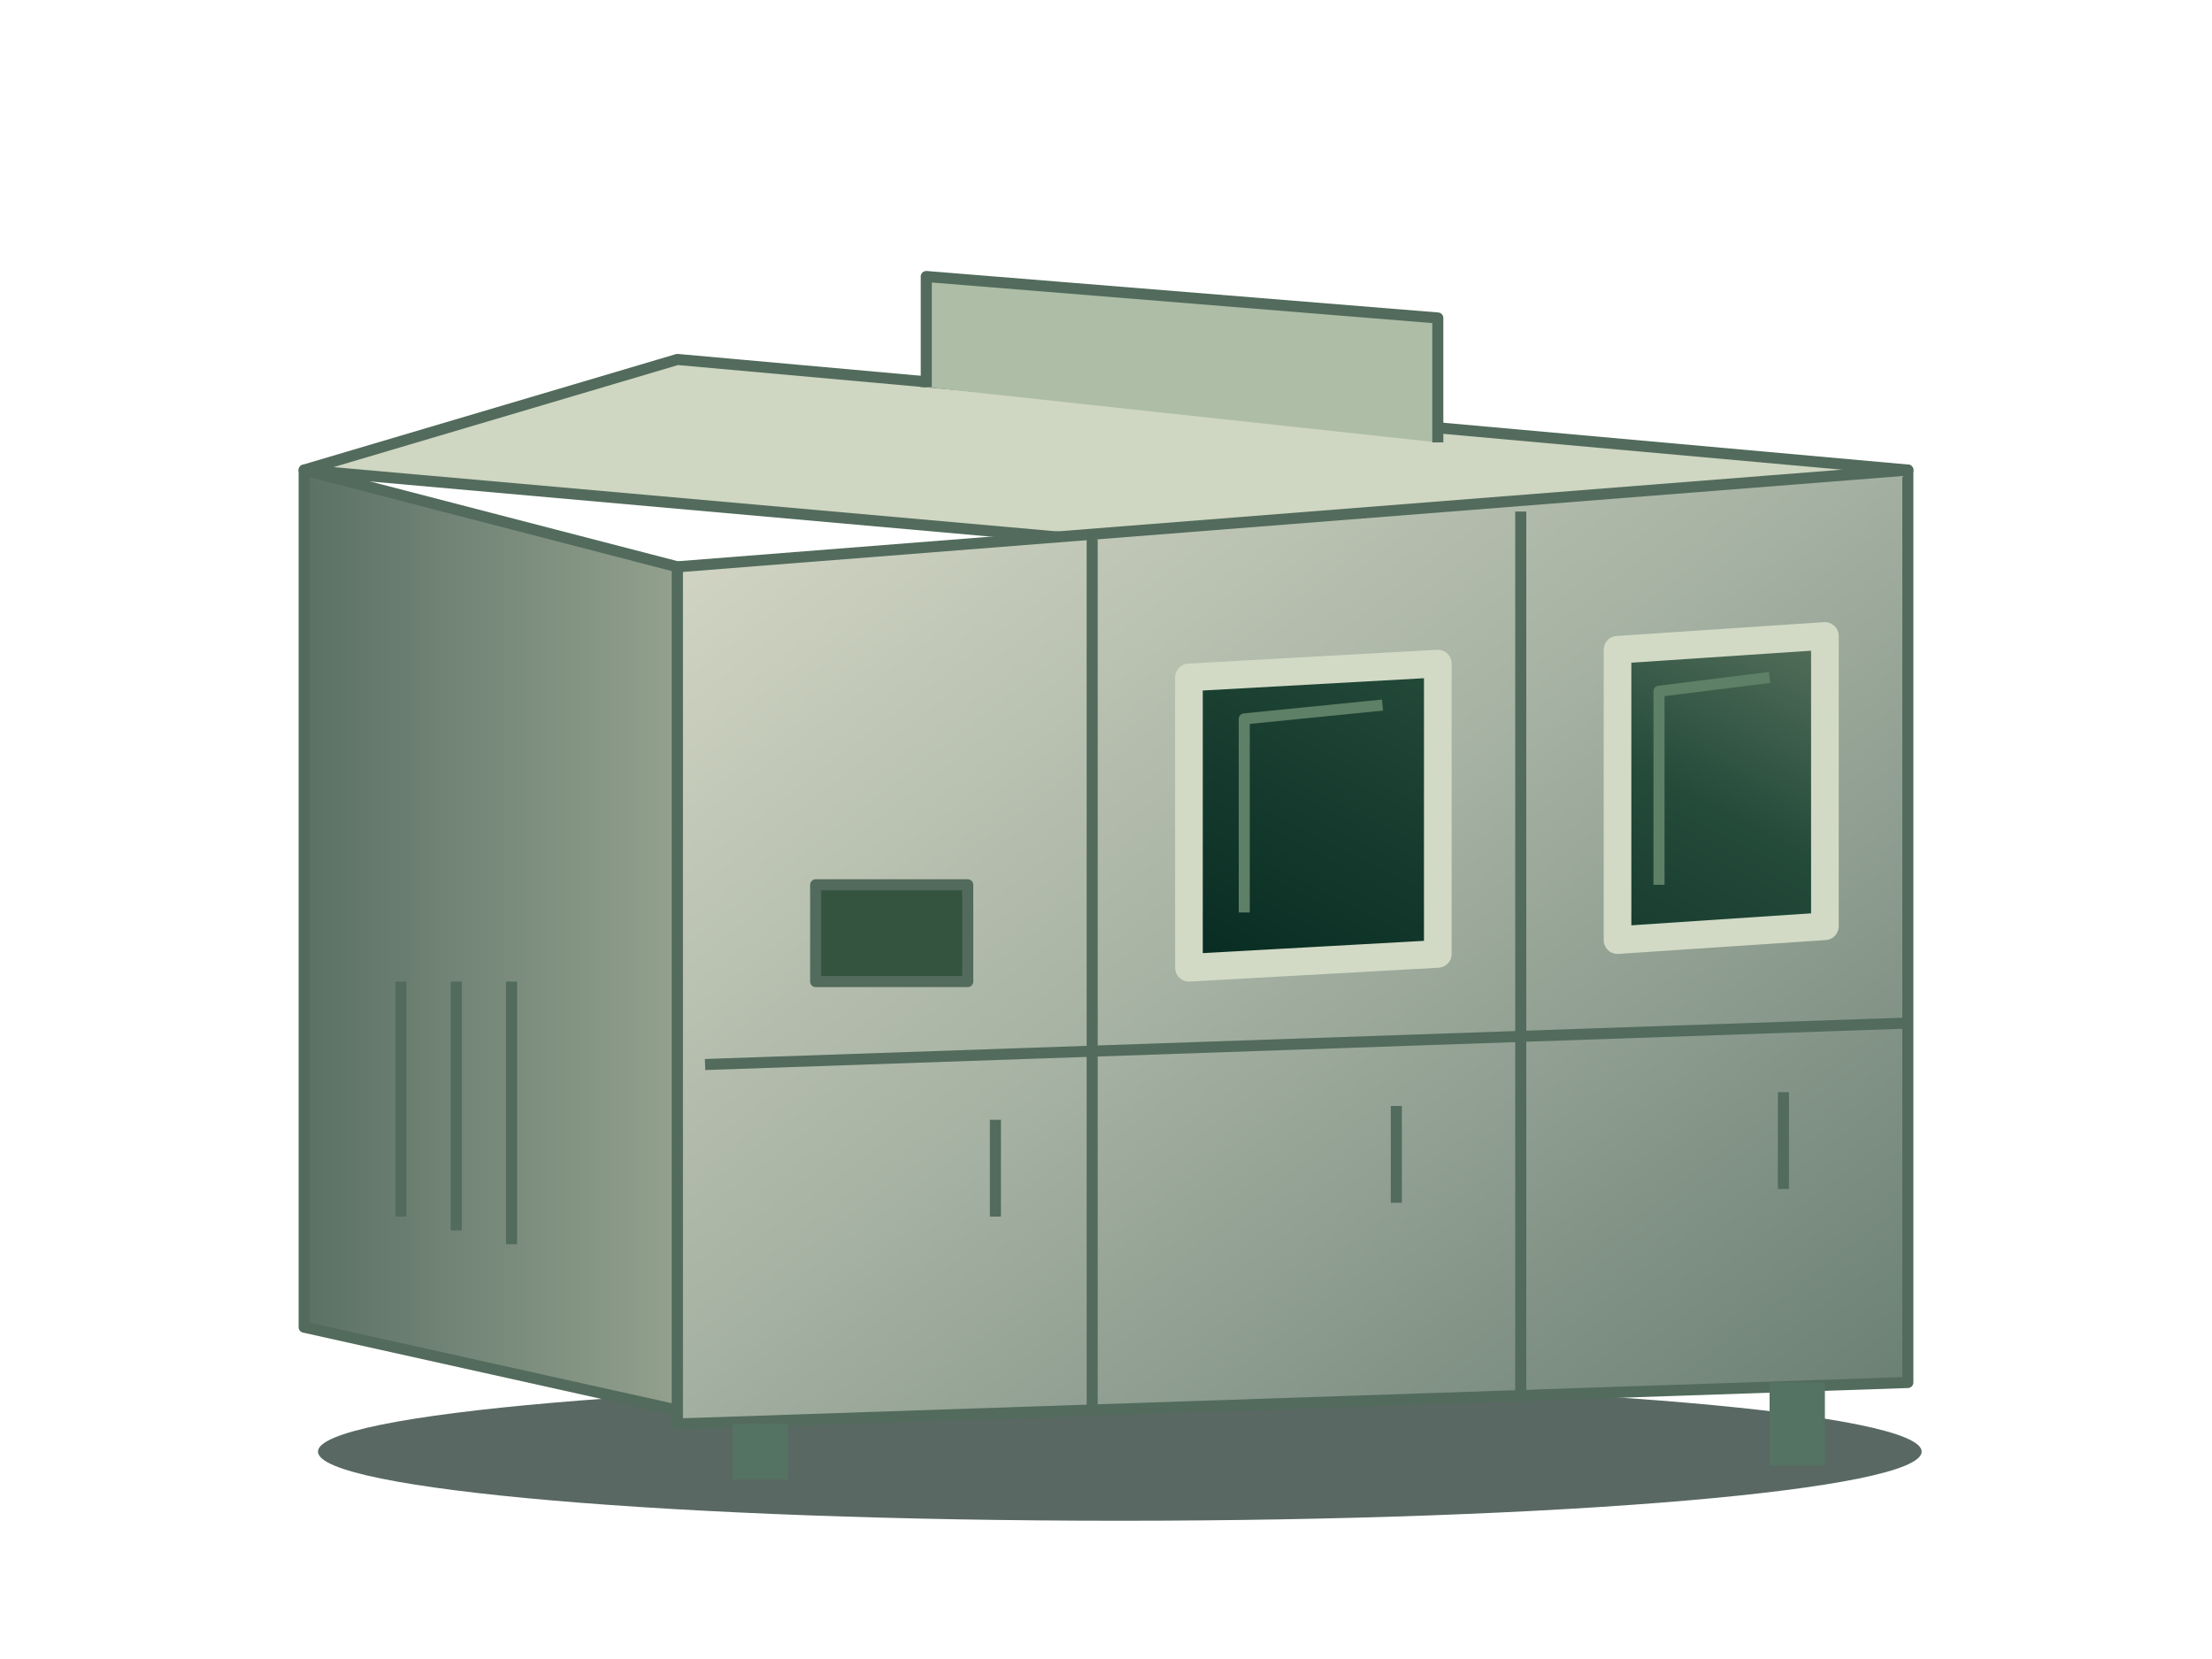
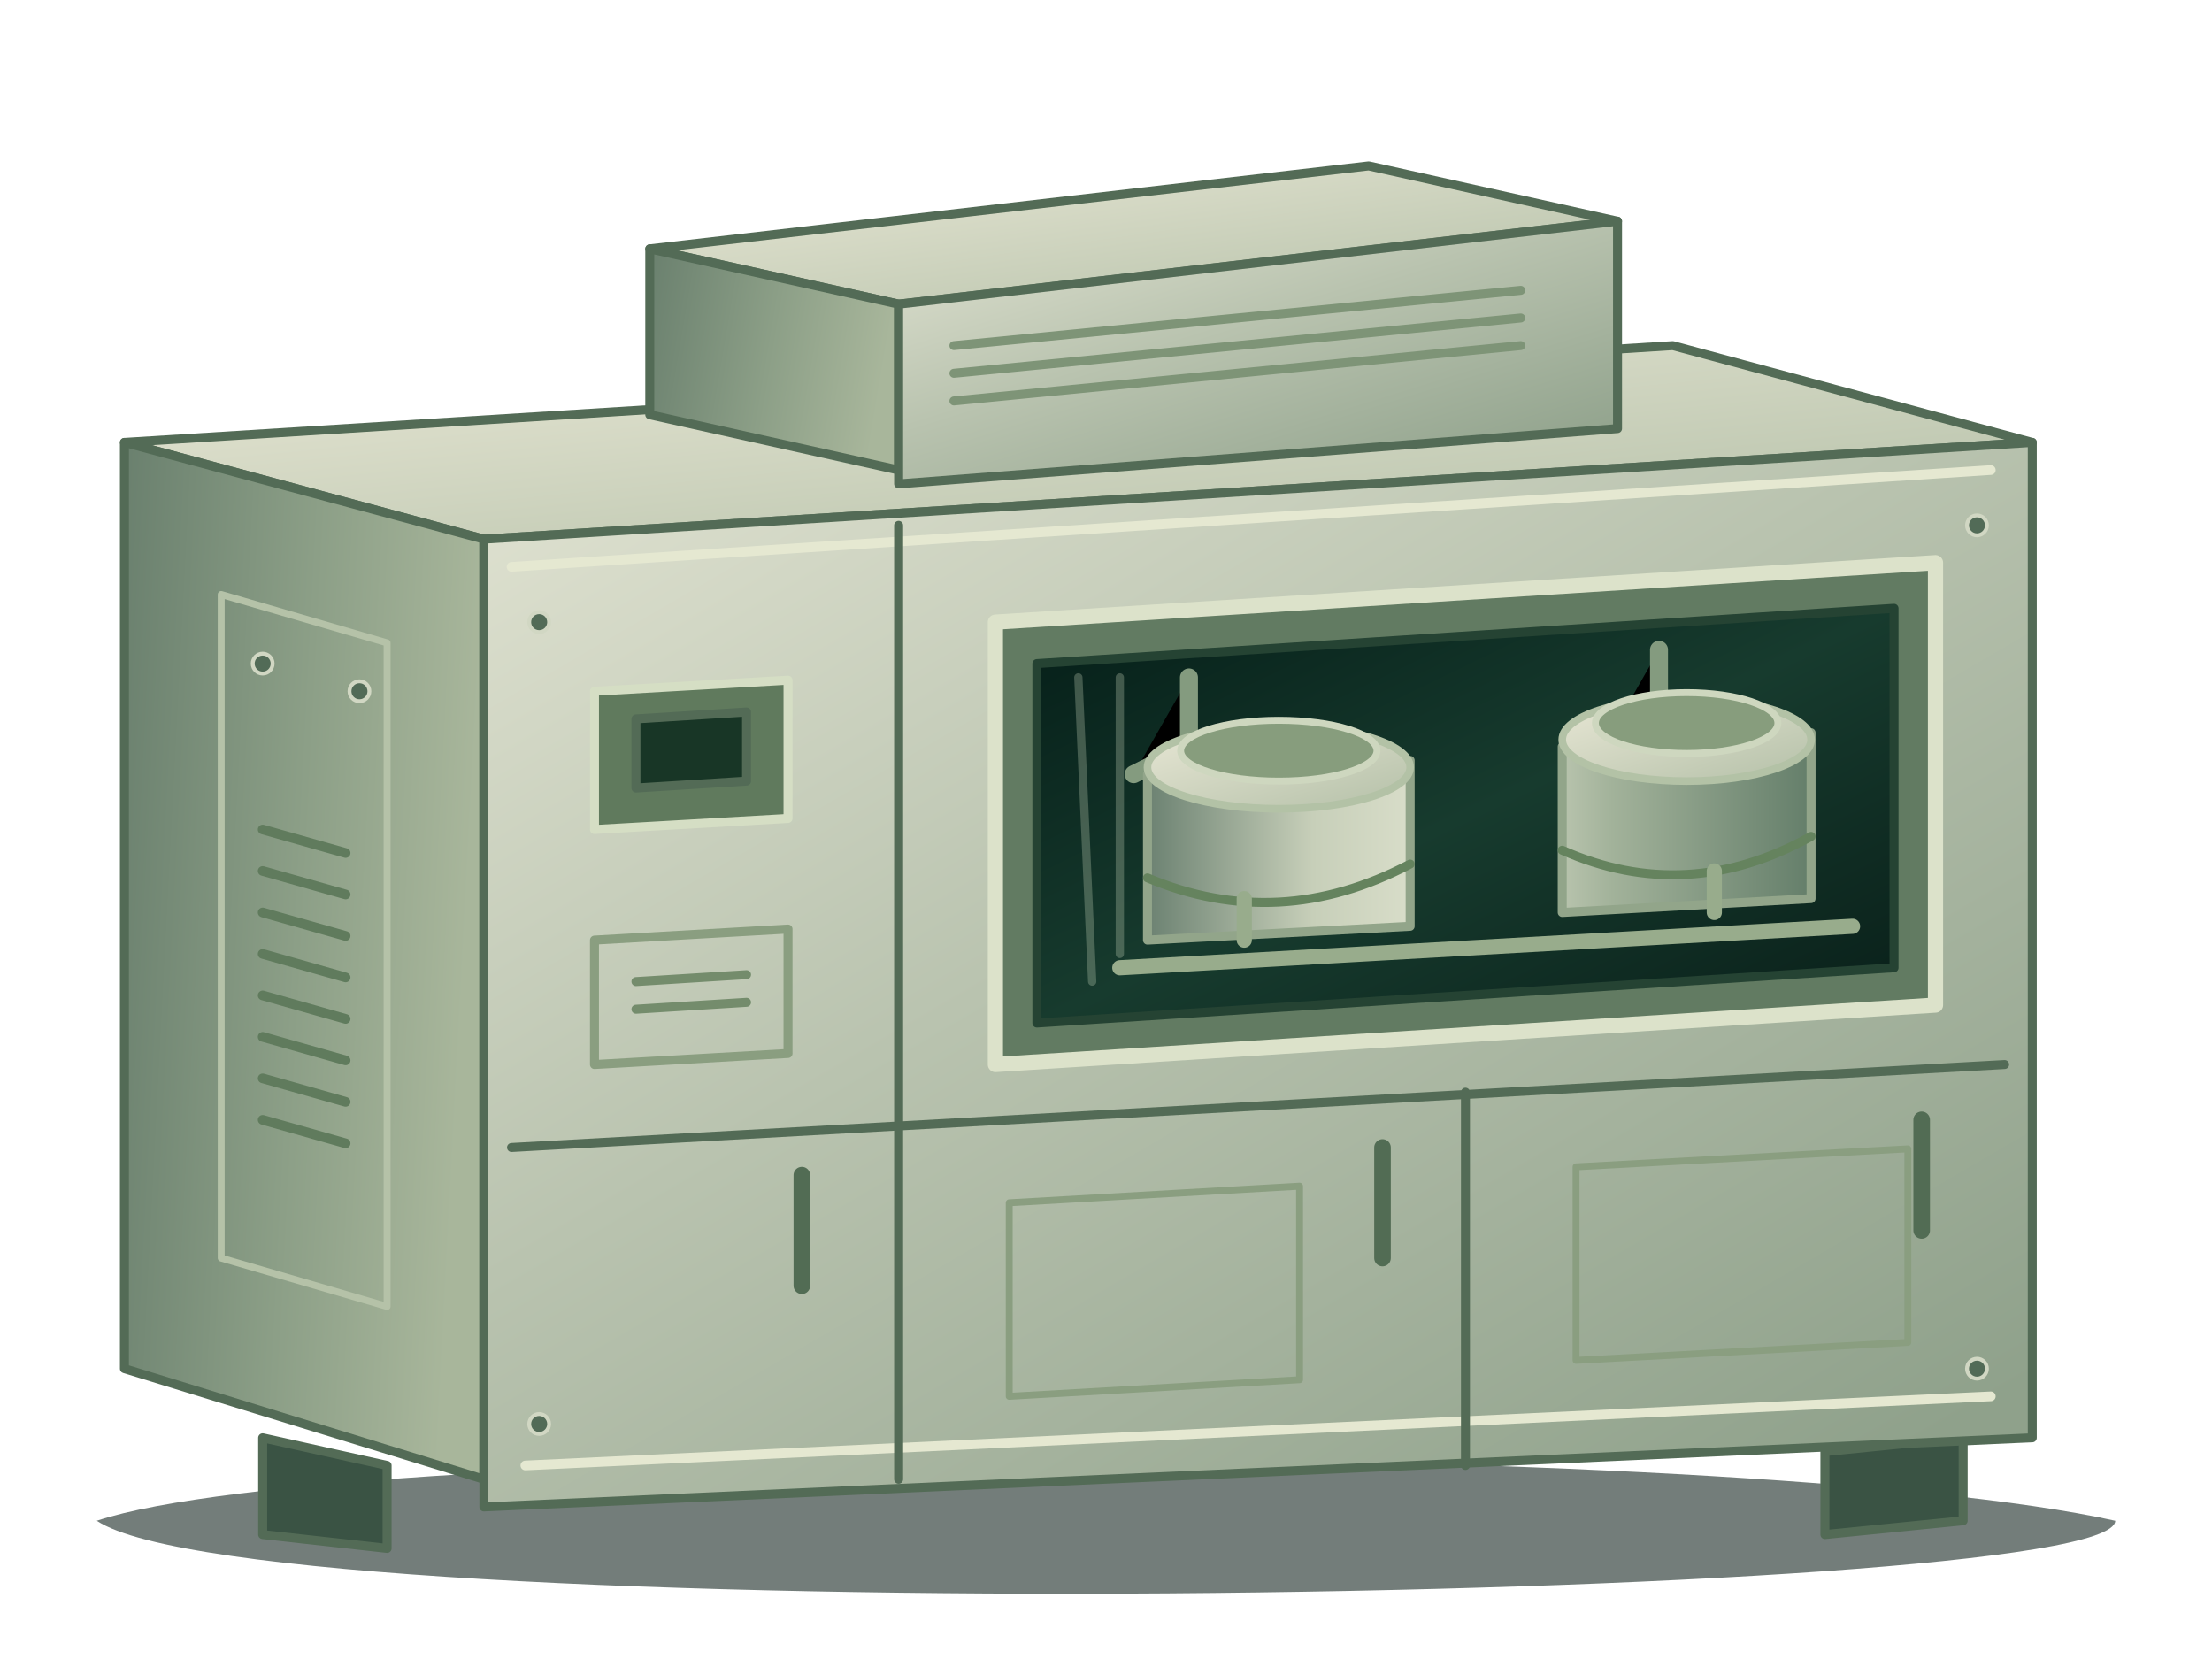
<svg xmlns="http://www.w3.org/2000/svg" viewBox="0 0 160 120" role="img" aria-labelledby="title">
  <defs>
-     <linearGradient id="metal" x1="0" y1="0" x2="1" y2="1">
-       <stop stop-color="#d6d8c6" />
-       <stop offset=".48" stop-color="#a5b1a2" />
-       <stop offset="1" stop-color="#697e72" />
+     <linearGradient id="shell" x1="0" y1="0" x2=".85" y2="1">
+       <stop stop-color="#e1e3d2" />
+       <stop offset=".46" stop-color="#b9c3af" />
+       <stop offset="1" stop-color="#8fa18b" />
    </linearGradient>
-     <linearGradient id="side" x1="0" y1="0" x2="1" y2="0">
-       <stop stop-color="#5b7165" />
-       <stop offset="1" stop-color="#93a18e" />
+     <linearGradient id="side" x1="0" y1="0" x2="1" y2=".15">
+       <stop stop-color="#6a806e" />
+       <stop offset=".54" stop-color="#8c9f87" />
+       <stop offset="1" stop-color="#a8b69b" />
    </linearGradient>
-     <linearGradient id="glass" x1="0" y1="1" x2="1" y2="0">
-       <stop stop-color="#072b21" />
-       <stop offset=".65" stop-color="#244a3a" />
-       <stop offset="1" stop-color="#55705b" />
+     <linearGradient id="top" x1="0" y1="0" x2="1" y2="1">
+       <stop stop-color="#e8e7d5" />
+       <stop offset="1" stop-color="#b4c0a8" />
+     </linearGradient>
+     <linearGradient id="glass" x1="0" y1="0" x2="1" y2="1">
+       <stop stop-color="#051e18" />
+       <stop offset=".5" stop-color="#173b2e" />
+       <stop offset="1" stop-color="#091f19" />
+     </linearGradient>
+     <linearGradient id="steel" x1="0" y1="0" x2="1" y2="0">
+       <stop stop-color="#6b8171" />
+       <stop offset=".25" stop-color="#c7cfb9" />
+       <stop offset=".48" stop-color="#e2e5d2" />
+       <stop offset=".7" stop-color="#a2b29a" />
+       <stop offset="1" stop-color="#647e6a" />
+     </linearGradient>
+     <linearGradient id="recess" x1="0" y1="0" x2="0" y2="1">
+       <stop stop-color="#254234" />
+       <stop offset="1" stop-color="#647b61" />
    </linearGradient>
  </defs>
-   <ellipse cx="81" cy="105" rx="58" ry="5" fill="#00170f" opacity=".65" />
-   <g stroke="#526b5c" stroke-width=".8" stroke-linejoin="round">
-     <path d="M22 34 49 26 138 34 112 42Z" fill="#cfd6c1" />
-     <path d="M22 34 49 41V102L22 96Z" fill="url(#side)" />
-     <path d="M49 41 138 34v66l-89 3Z" fill="url(#metal)" />
-     <path d="M67 28v-8l37 3v9" fill="#aebda6" />
-     <path d="M51 77 138 74M79 39v63m31-65v64" fill="none" />
-     <path d="M86 49 104 48v21l-18 1Zm31-2 15-1v21l-15 1Z" fill="url(#glass)" stroke="#d2dac5" stroke-width="2" />
-     <path d="M90 66V52l10-1M120 64V50l8-1" fill="none" stroke="#5e8066" />
-     <path d="M59 64h11v7H59Z" fill="#355440" />
-     <path d="M72 81v7m29-8v7m28-8v7M29 71v17m4-17v18m4-18v19" fill="none" />
-     <path d="M55 103v4m75-7v6" stroke="#557362" stroke-width="4" />
+   <g stroke="#536b56" stroke-width=".65" stroke-linecap="round" stroke-linejoin="round">
+     <path d="M7 110c18-6 119-6 146 0 0 6-134 8-146 0" fill="#00130d" stroke="none" opacity=".55" />
+     <path d="m19 104 9 2v6l-9-1Zm113 1 10-1v6l-10 1Z" fill="#3a5344" />
+     <path d="M9 32 121 25l26 7-112 7Z" fill="url(#top)" />
+     <path d="M9 32 35 39v68l-26-8Z" fill="url(#side)" />
+     <path d="m35 39 112-7v72l-112 5Z" fill="url(#shell)" />
+     <path d="m47 18 52-6 18 4-52 6Z" fill="url(#top)" />
+     <path d="m47 18 18 4v12l-18-4Z" fill="url(#side)" />
+     <path d="m65 22 52-6v15l-52 4Z" fill="url(#shell)" />
+     <path d="m69 25 41-4m-41 6 41-4m-41 6 41-4" stroke="#7e9477" stroke-width=".65" />
+     <path d="m37 41 107-7M38 106l106-5" stroke="#e5e8d1" stroke-width=".7" />
+     <path d="m65 38v69M37 83l108-6m-39 2v27" fill="none" />
+     <path d="m72 45 68-4.3v32l-68 4.3Z" fill="#627b62" stroke="#dce2ca" stroke-width="1.1" />
+     <path d="m75 48 62-4v26l-62 4Z" fill="url(#glass)" stroke="#254333" />
+     <path d="m82 56 4-2v-5m30 5 4-2v-5" stroke="#849b7f" stroke-width="1.3" />
+     <path d="m83 56 19-1v12l-19 1Zm30-2 18-1v12l-18 1Z" fill="url(#steel)" stroke="#92a58a" />
+     <path d="M83 55.5a9.5 3 0 1 0 19 0a9.5 3 0 1 0 -19 0" fill="url(#top)" stroke="#b3c2a6" stroke-width=".55" />
+     <path d="M85.4 54.3a7.1 2.2 0 1 0 14.2 0a7.1 2.2 0 1 0 -14.2 0" fill="#879d7d" stroke="#ced7bf" stroke-width=".5" />
+     <path d="M83.0 63.5q9.5 4 19.0 -1" fill="none" stroke="#65835e" stroke-width=".65" />
+     <path d="M113 53.5a9 3 0 1 0 18 0a9 3 0 1 0 -18 0" fill="url(#top)" stroke="#b3c2a6" stroke-width=".55" />
+     <path d="M115.4 52.3a6.6 2.2 0 1 0 13.2 0a6.6 2.2 0 1 0 -13.2 0" fill="#879d7d" stroke="#ced7bf" stroke-width=".5" />
+     <path d="M113 61.5q9 4 18 -1" fill="none" stroke="#65835e" stroke-width=".65" />
+     <path d="m81 70 53-3m-44 1v-3m34 1v-3" stroke="#98ac8c" stroke-width="1.1" />
+     <path d="m78 49 1 22m2-22v20" stroke="#c5d2b8" stroke-width=".6" opacity=".3" />
+     <path d="m43 50 14-.8v10l-14 .8Z" fill="#607a5d" stroke="#d5dec4" />
+     <path d="m46 52 8-.5v5l-8 .5Z" fill="#183626" />
+     <path d="m43 68 14-.8v9l-14 .8Z" fill="none" stroke="#8a9e80" />
+     <path d="m46 71 8-.5m-8 2.5 8-.5" stroke="#748c6c" />
+     <path d="m58 85v8m42-10v8m39-10v8" stroke="#526c54" stroke-width="1.2" />
+     <path d="m73 87 21-1.2v14L73 101Zm41-2.6 24-1.3v14l-24 1.3Z" fill="none" stroke="#8a9e80" stroke-width=".5" />
+     <path d="m16 43 12 3.5v48L16 91Z" fill="none" stroke="#b5c2a8" stroke-width=".5" />
+     <path d="m19 60 6 1.7m-6 1.3 6 1.7m-6 1.3 6 1.7m-6 1.3 6 1.7m-6 1.3 6 1.7m-6 1.3 6 1.7m-6 1.3 6 1.7m-6 1.3 6 1.7" stroke="#607b5d" stroke-width=".7" />
+     <path d="M38.28 45a0.72 0.72 0 1 0 1.44 0a0.72 0.72 0 1 0 -1.44 0" fill="#526b57" stroke="#d1d7c3" stroke-width=".28" />
+     <path d="M142.28 38a0.72 0.72 0 1 0 1.44 0a0.72 0.72 0 1 0 -1.44 0" fill="#526b57" stroke="#d1d7c3" stroke-width=".28" />
+     <path d="M38.28 103a0.72 0.72 0 1 0 1.44 0a0.72 0.72 0 1 0 -1.44 0" fill="#526b57" stroke="#d1d7c3" stroke-width=".28" />
+     <path d="M142.28 99a0.72 0.72 0 1 0 1.44 0a0.72 0.72 0 1 0 -1.44 0" fill="#526b57" stroke="#d1d7c3" stroke-width=".28" />
+     <path d="M18.28 48a0.72 0.72 0 1 0 1.44 0a0.72 0.72 0 1 0 -1.44 0" fill="#526b57" stroke="#d1d7c3" stroke-width=".28" />
+     <path d="M25.28 50a0.72 0.72 0 1 0 1.44 0a0.72 0.72 0 1 0 -1.44 0" fill="#526b57" stroke="#d1d7c3" stroke-width=".28" />
  </g>
</svg>
